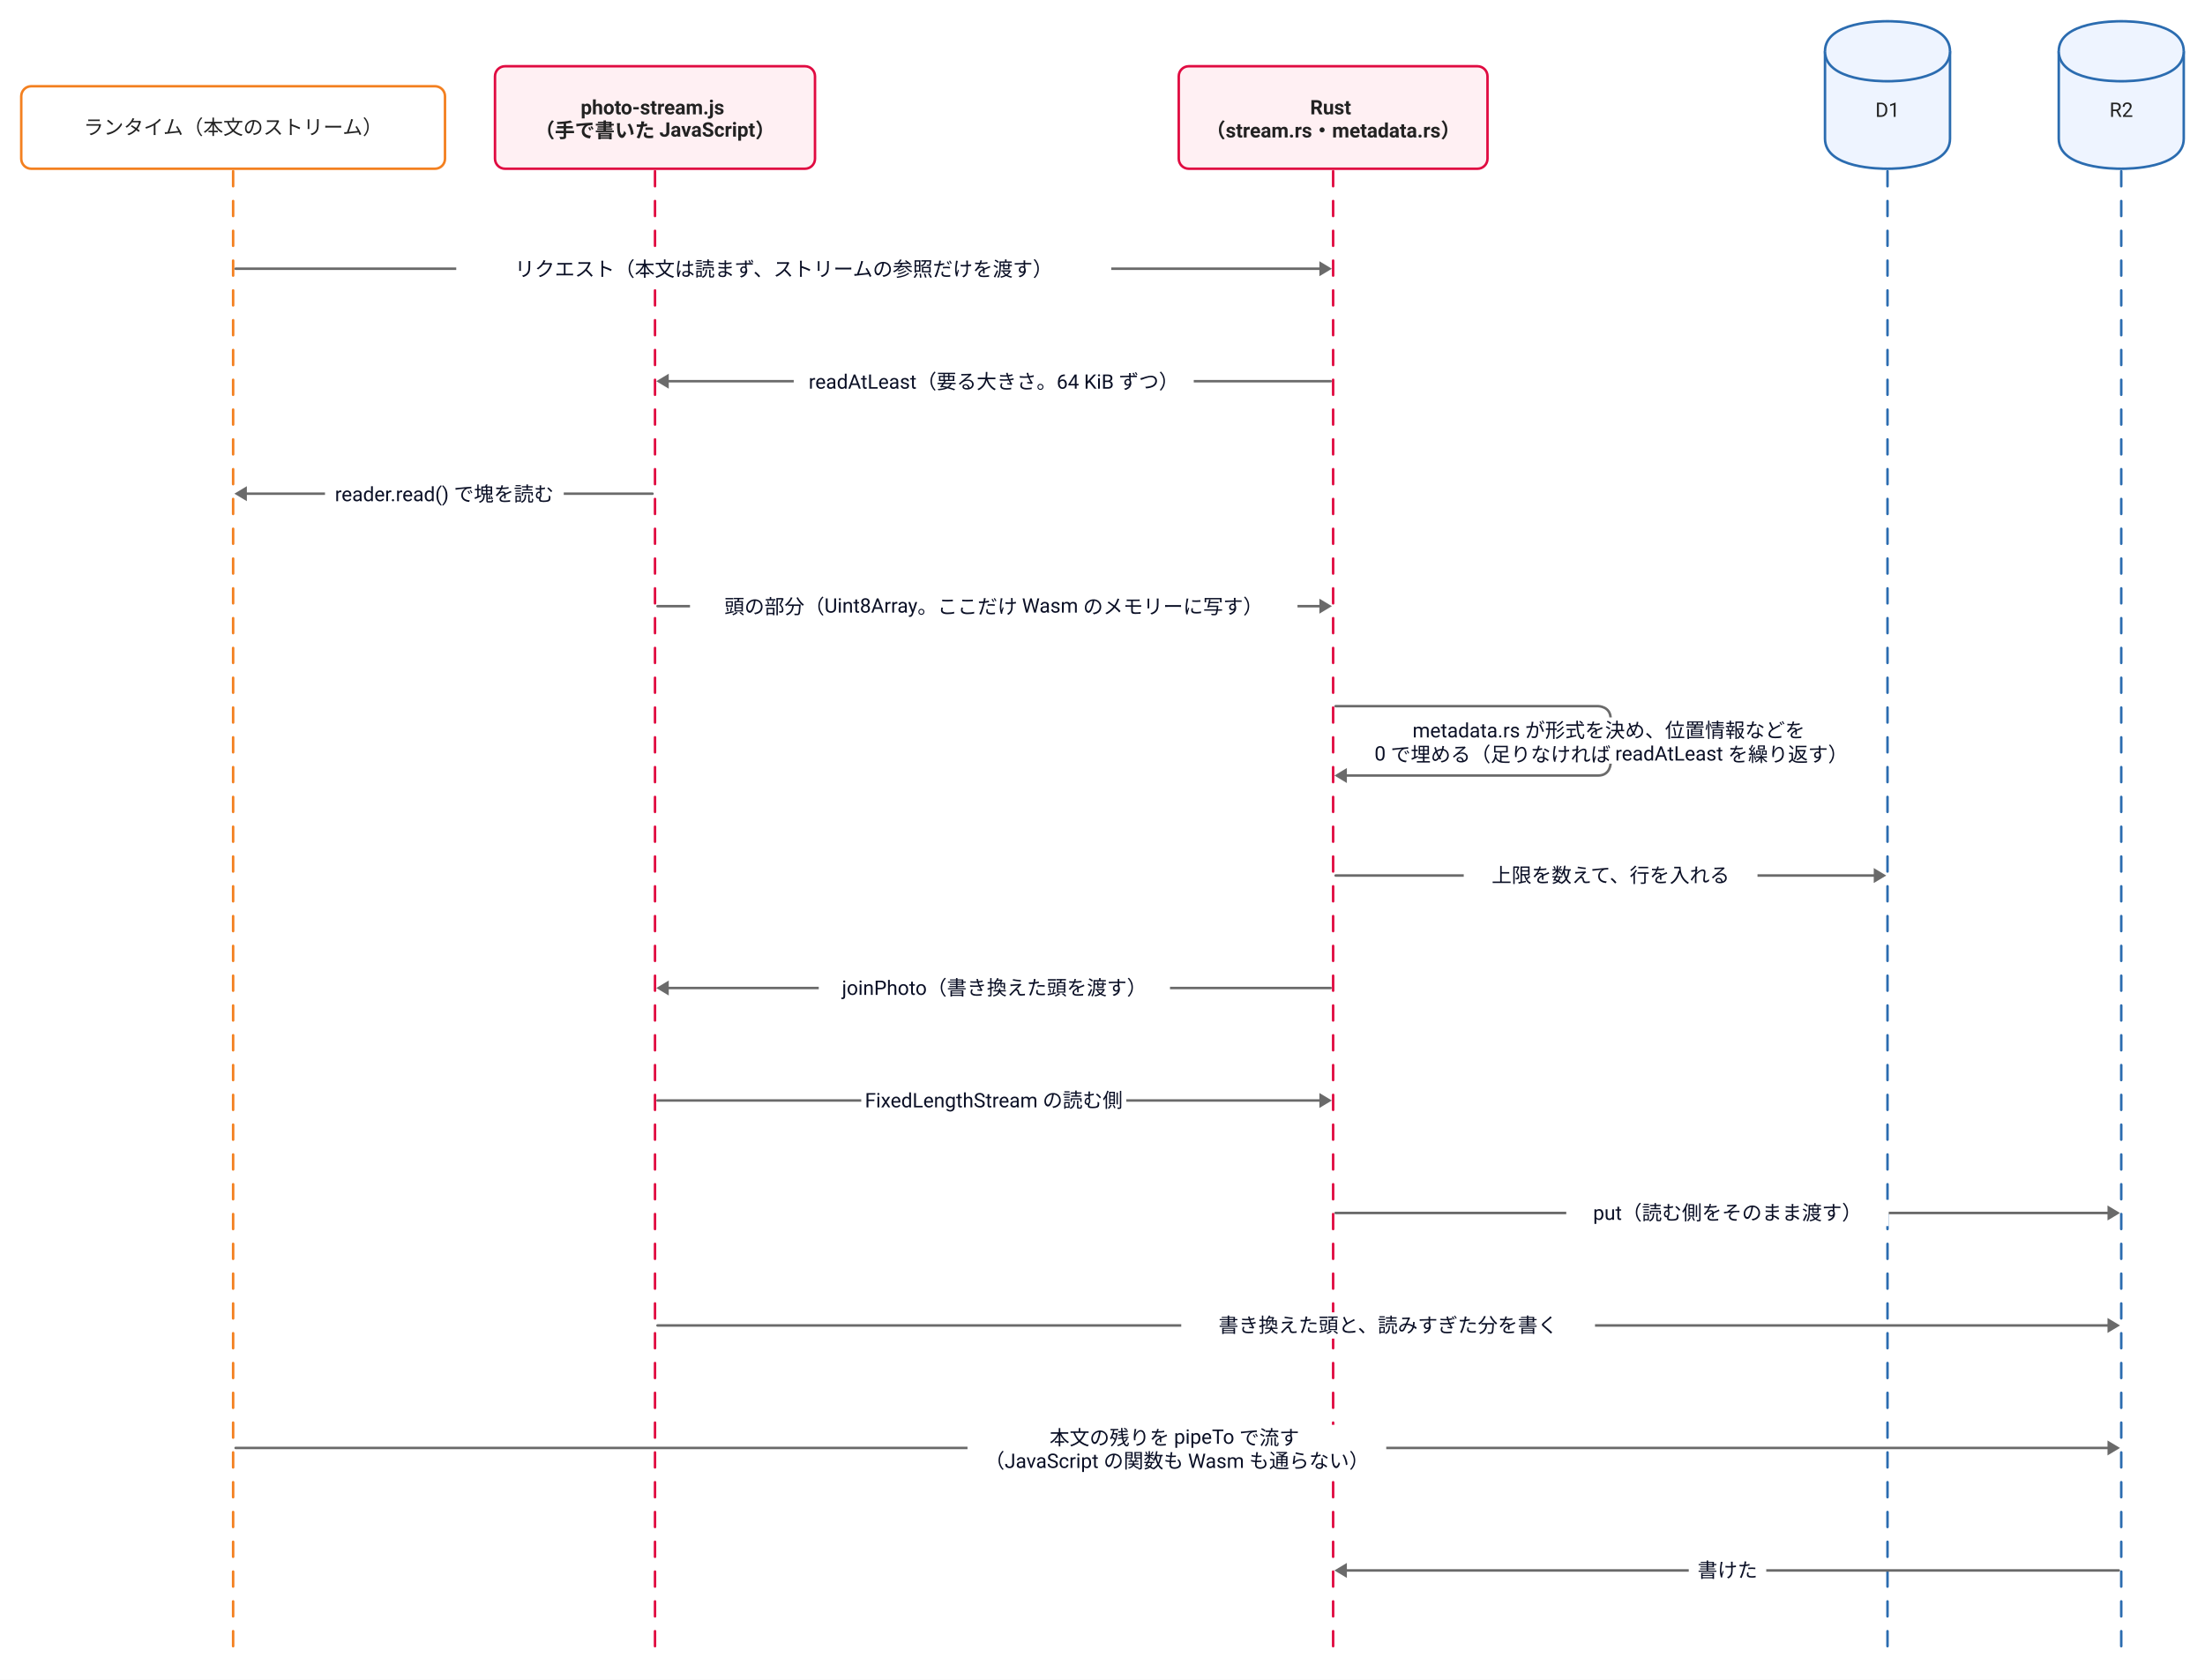
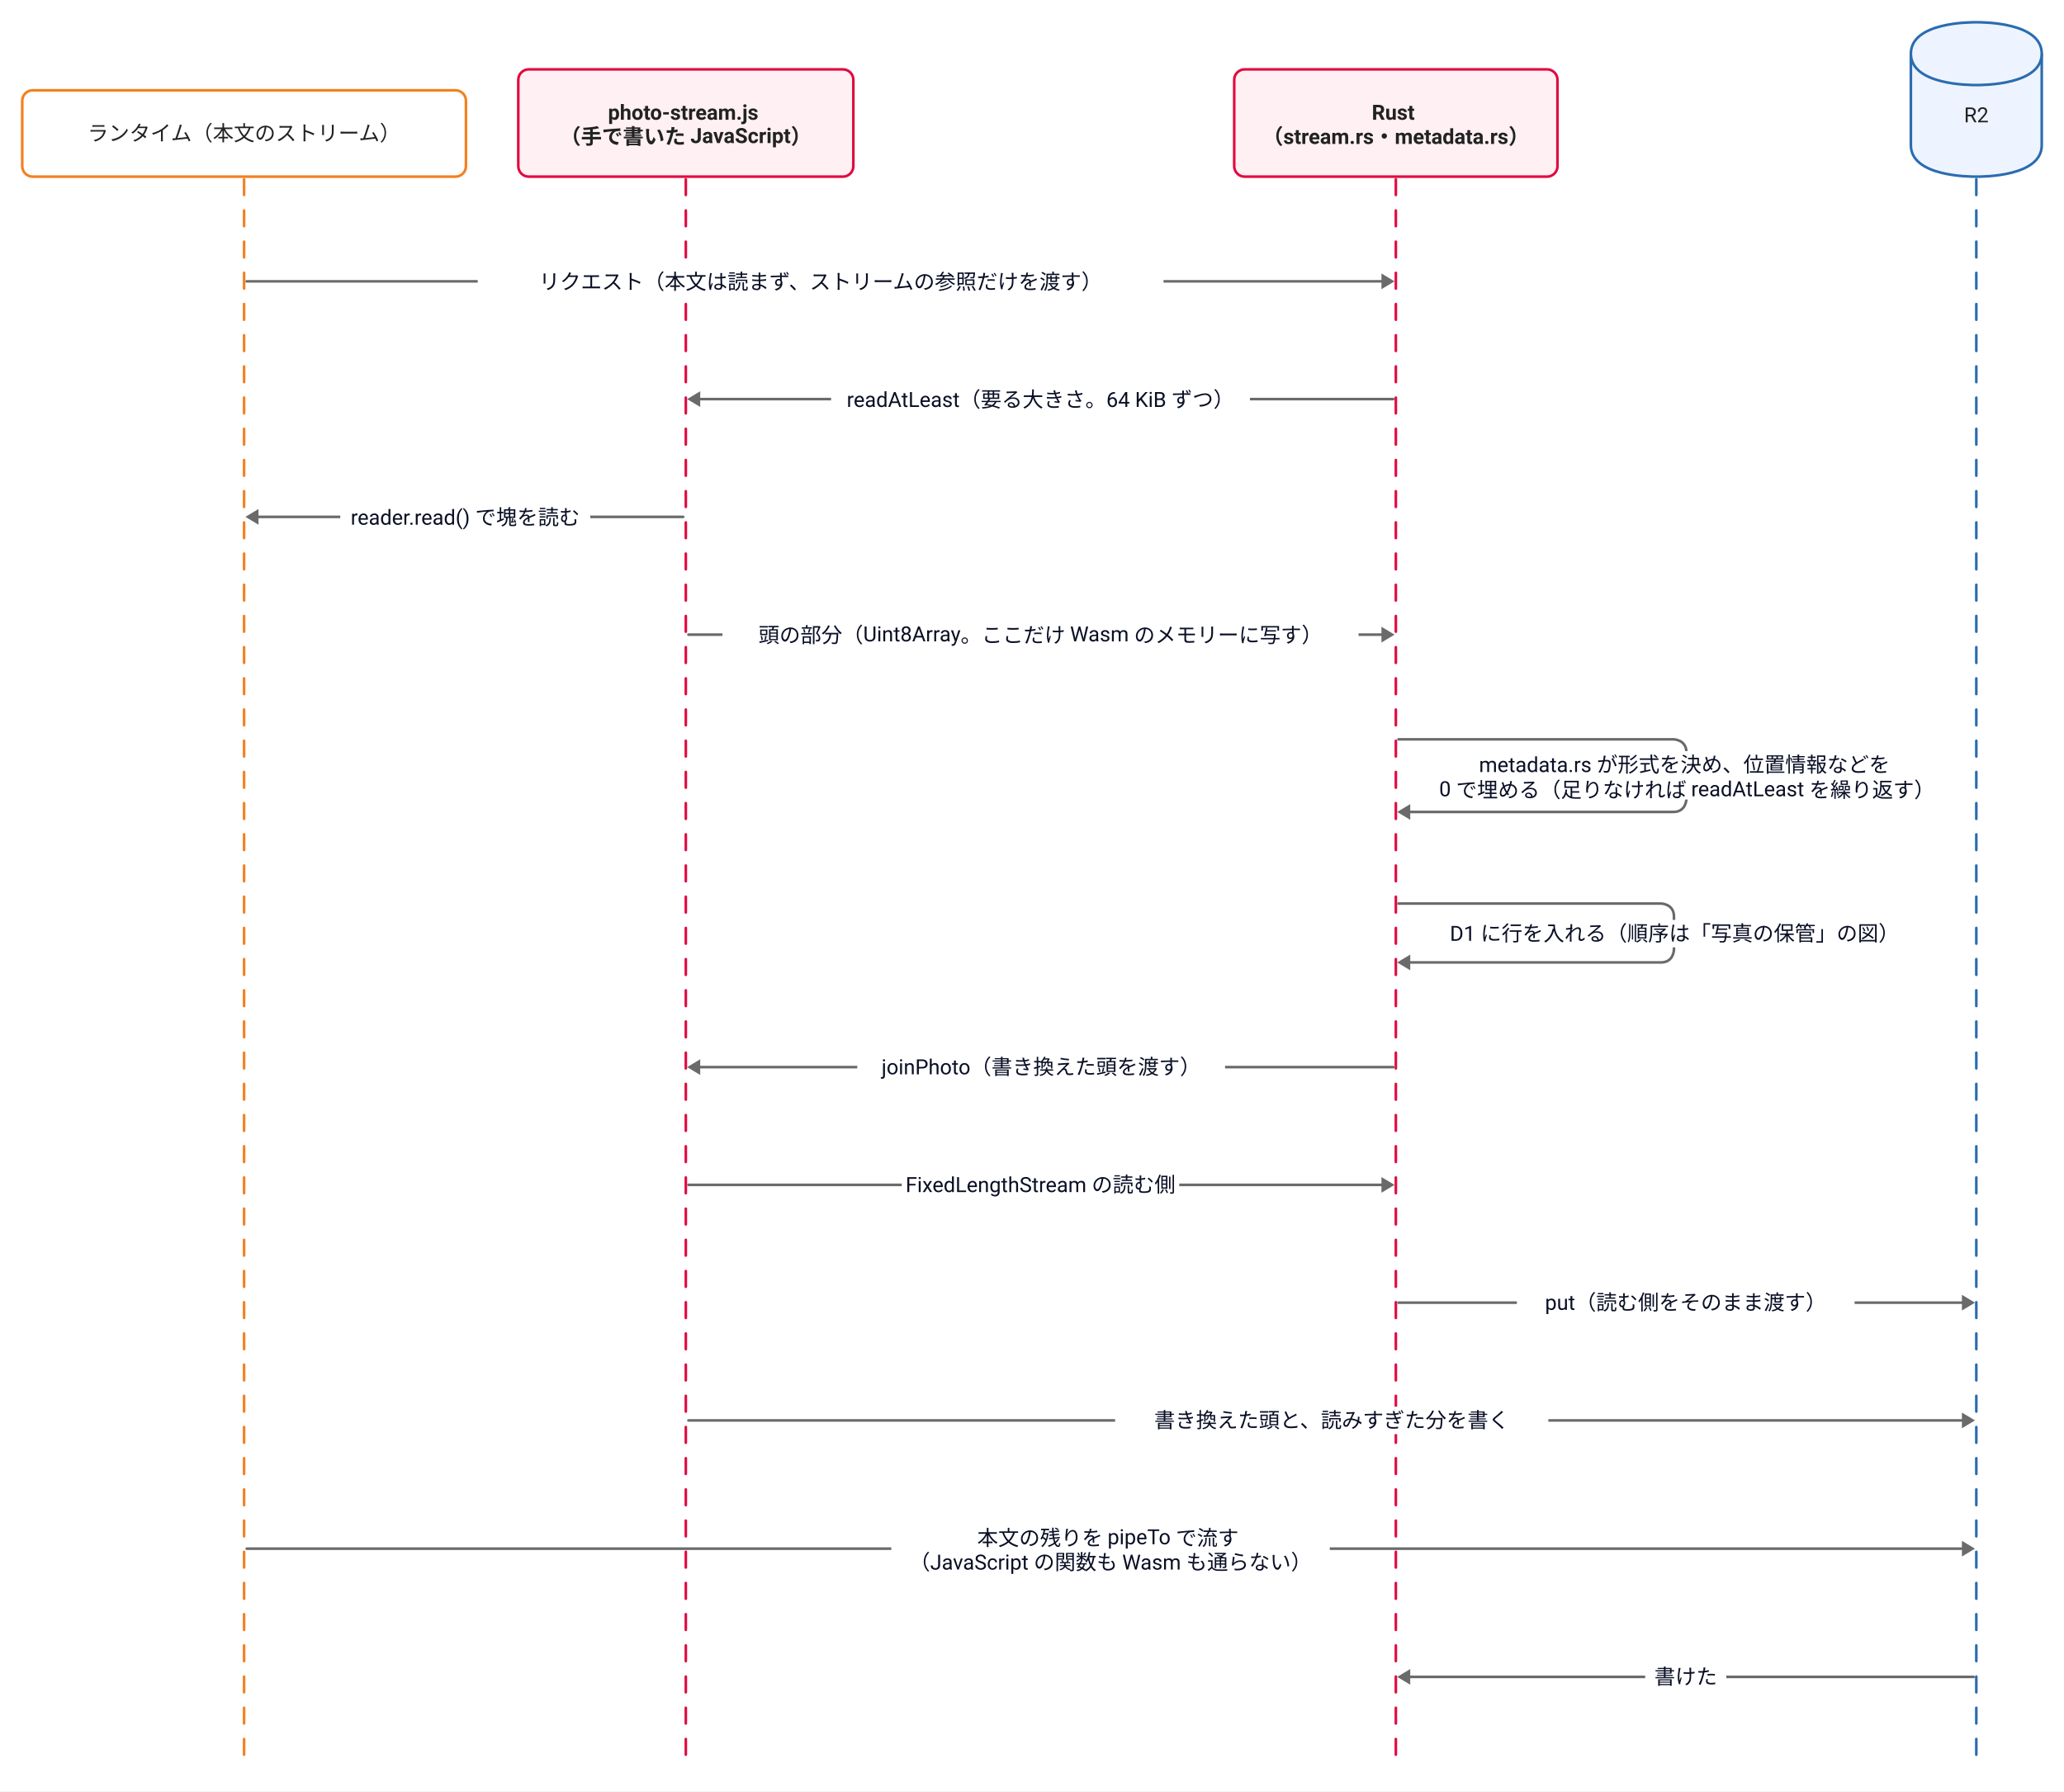
- <svg xmlns="http://www.w3.org/2000/svg" data-d2-version="v0.9.0" preserveAspectRatio="xMinYMin meet" viewBox="0 0 1764 1344" width="1764" height="1344">
-   <svg class="d2-3079407447 d2-svg" width="1764" height="1344" viewBox="-5 35 1764 1344">
-     <rect x="-5" y="35" width="1764" height="1344" rx="0" fill="#FFFFFF" class=" fill-N7" stroke-width="0" />
+ <svg xmlns="http://www.w3.org/2000/svg" data-d2-version="v0.9.0" preserveAspectRatio="xMinYMin meet" viewBox="0 0 1577 1369" width="1577" height="1369">
+   <svg class="d2-3721991688 d2-svg" width="1577" height="1369" viewBox="-5 35 1577 1369">
+     <rect x="-5" y="35" width="1577" height="1369" rx="0" fill="#FFFFFF" class=" fill-N7" stroke-width="0" />
    <style type="text/css">
- .d2-3079407447 .text {
+ .d2-3721991688 .text {
	font-family: -apple-system, system-ui, "Segoe UI", Roboto, "Helvetica Neue", "Hiragino Sans", "Noto Sans JP", sans-serif;
}
- .d2-3079407447 .text-bold {
+ .d2-3721991688 .text-bold {
	font-family: -apple-system, system-ui, "Segoe UI", Roboto, "Helvetica Neue", "Hiragino Sans", "Noto Sans JP", sans-serif; font-weight: 700;
}</style>
    <style type="text/css">.shape {
  shape-rendering: geometricPrecision;
  stroke-linejoin: round;
}
.connection {
  stroke-linecap: round;
  stroke-linejoin: round;
}
.blend {
  mix-blend-mode: multiply;
  opacity: 0.5;
}

- 		.d2-3079407447 .fill-N1{fill:#0A0F25;}
- 		.d2-3079407447 .fill-N7{fill:#FFFFFF;}
- 		.d2-3079407447 .fill-B1{fill:#6a6a6a;}
- 		.d2-3079407447 .stroke-B1{stroke:#6a6a6a;}
- 		.d2-3079407447 .stroke-B2{stroke:#0D32B2;}.appendix text.text{fill:#0A0F25}.md{--color-fg-default:#0A0F25;--color-fg-muted:#3f3f3f;--color-fg-subtle:#9499AB;--color-canvas-default:#FFFFFF;--color-canvas-subtle:#EEF1F8;--color-border-default:#6a6a6a;--color-border-muted:#0D32B2;--color-neutral-muted:#EEF1F8;--color-accent-fg:#0D32B2;--color-accent-emphasis:#0D32B2;--color-attention-subtle:#3f3f3f;--color-danger-fg:red;}.light-code{display: block}.dark-code{display: none}</style>
+ 		.d2-3721991688 .fill-N1{fill:#0A0F25;}
+ 		.d2-3721991688 .fill-N7{fill:#FFFFFF;}
+ 		.d2-3721991688 .fill-B1{fill:#6a6a6a;}
+ 		.d2-3721991688 .stroke-B1{stroke:#6a6a6a;}
+ 		.d2-3721991688 .stroke-B2{stroke:#0D32B2;}.appendix text.text{fill:#0A0F25}.md{--color-fg-default:#0A0F25;--color-fg-muted:#3f3f3f;--color-fg-subtle:#9499AB;--color-canvas-default:#FFFFFF;--color-canvas-subtle:#EEF1F8;--color-border-default:#6a6a6a;--color-border-muted:#0D32B2;--color-neutral-muted:#EEF1F8;--color-accent-fg:#0D32B2;--color-accent-emphasis:#0D32B2;--color-attention-subtle:#3f3f3f;--color-danger-fg:red;}.light-code{display: block}.dark-code{display: none}</style>
    <g class="cnVudGltZQ== service">
      <g class="shape">
        <rect x="12" y="104" width="339" height="66" rx="8" stroke="#f38020" fill="#ffffff" style="stroke-width:2;" />
      </g>
      <text x="181.5" y="142.5" fill="#222222" class="text" style="text-anchor:middle;font-size:16px">ランタイム（本文のストリーム）</text>
    </g>
    <g class="anM= app">
      <g class="shape">
        <rect x="391" y="88" width="256" height="82" rx="8" stroke="#e00b41" fill="#fff0f3" style="stroke-width:2;" />
      </g>
      <text x="519" y="126.5" fill="#222222" class="text-bold" style="text-anchor:middle;font-size:16px">
        <tspan x="519" dy="0">photo-stream.js</tspan>
        <tspan x="519" dy="18.5">（手で書いた JavaScript）</tspan>
      </text>
    </g>
    <g class="cnVzdA== app">
      <g class="shape">
        <rect x="938" y="88" width="247" height="82" rx="8" stroke="#e00b41" fill="#fff0f3" style="stroke-width:2;" />
      </g>
      <text x="1061.5" y="126.5" fill="#222222" class="text-bold" style="text-anchor:middle;font-size:16px">
        <tspan x="1061.5" dy="0">Rust</tspan>
        <tspan x="1061.5" dy="18.5">（stream.rs・metadata.rs）</tspan>
      </text>
    </g>
-     <g class="ZDE= store">
+     <g class="cjI= store">
      <g class="shape">
        <path d="M 1455 76 C 1455 52 1500 52 1505 52 C 1510 52 1555 52 1555 76 V 146 C 1555 170 1510 170 1505 170 C 1500 170 1455 170 1455 146 V 76 Z" stroke="#2b6cb0" fill="#eef4ff" style="stroke-width:2;" />
        <path d="M 1455 76 C 1455 100 1500 100 1505 100 C 1510 100 1555 100 1555 76" stroke="#2b6cb0" fill="#eef4ff" style="stroke-width:2;" />
      </g>
-       <text x="1505" y="128.5" fill="#222222" class="text" style="text-anchor:middle;font-size:16px">D1</text>
-     </g>
-     <g class="cjI= store">
-       <g class="shape">
-         <path d="M 1642 76 C 1642 52 1687 52 1692 52 C 1697 52 1742 52 1742 76 V 146 C 1742 170 1697 170 1692 170 C 1687 170 1642 170 1642 146 V 76 Z" stroke="#2b6cb0" fill="#eef4ff" style="stroke-width:2;" />
-         <path d="M 1642 76 C 1642 100 1687 100 1692 100 C 1697 100 1742 100 1742 76" stroke="#2b6cb0" fill="#eef4ff" style="stroke-width:2;" />
-       </g>
-       <text x="1692" y="128.5" fill="#222222" class="text" style="text-anchor:middle;font-size:16px">R2</text>
+       <text x="1505" y="128.5" fill="#222222" class="text" style="text-anchor:middle;font-size:16px">R2</text>
    </g>
    <g class="KHJ1bnRpbWUgLS0gKVswXQ==">
-       <path d="M 181.5 172 L 181.5 1360.5" stroke="#f38020" fill="none" class="connection" style="stroke-width:2;stroke-dasharray:12,11.839;" mask="url(#d2-3079407447)" />
+       <path d="M 181.5 172 L 181.5 1385.5" stroke="#f38020" fill="none" class="connection" style="stroke-width:2;stroke-dasharray:12,11.839;" mask="url(#d2-3721991688)" />
    </g>
    <g class="KGpzIC0tIClbMF0=">
-       <path d="M 519 172 L 519 1360.5" stroke="#e00b41" fill="none" class="connection" style="stroke-width:2;stroke-dasharray:12,11.839;" mask="url(#d2-3079407447)" />
+       <path d="M 519 172 L 519 1385.5" stroke="#e00b41" fill="none" class="connection" style="stroke-width:2;stroke-dasharray:12,11.839;" mask="url(#d2-3721991688)" />
    </g>
    <g class="KHJ1c3QgLS0gKVswXQ==">
-       <path d="M 1061.5 172 L 1061.5 1360.5" stroke="#e00b41" fill="none" class="connection" style="stroke-width:2;stroke-dasharray:12,11.839;" mask="url(#d2-3079407447)" />
-     </g>
-     <g class="KGQxIC0tIClbMF0=">
-       <path d="M 1505 172 L 1505 1360.5" stroke="#2b6cb0" fill="none" class="connection" style="stroke-width:2;stroke-dasharray:12,11.839;" mask="url(#d2-3079407447)" />
+       <path d="M 1061.5 172 L 1061.5 1385.5" stroke="#e00b41" fill="none" class="connection" style="stroke-width:2;stroke-dasharray:12,11.839;" mask="url(#d2-3721991688)" />
    </g>
    <g class="KHIyIC0tIClbMF0=">
-       <path d="M 1692 172 L 1692 1360.5" stroke="#2b6cb0" fill="none" class="connection" style="stroke-width:2;stroke-dasharray:12,11.839;" mask="url(#d2-3079407447)" />
+       <path d="M 1505 172 L 1505 1385.5" stroke="#2b6cb0" fill="none" class="connection" style="stroke-width:2;stroke-dasharray:12,11.839;" mask="url(#d2-3721991688)" />
    </g>
    <g class="KHJ1bnRpbWUgLSZndDsgcnVzdClbMF0=">
-       <marker id="mk-d2-3079407447-3488378134" markerWidth="10" markerHeight="12" refX="7" refY="6" viewBox="0 0 10 12" orient="auto" markerUnits="userSpaceOnUse">
+       <marker id="mk-d2-3721991688-3488378134" markerWidth="10" markerHeight="12" refX="7" refY="6" viewBox="0 0 10 12" orient="auto" markerUnits="userSpaceOnUse">
        <polygon points="0,0 10,6 0,12" fill="#6a6a6a" class="connection fill-B1" stroke-width="2" />
      </marker>
-       <path d="M 183.5 250 L 1057.5 250" stroke="#6a6a6a" fill="none" class="connection stroke-B1" style="stroke-width:2;" marker-end="url(#mk-d2-3079407447-3488378134)" mask="url(#d2-3079407447)" />
+       <path d="M 183.5 250 L 1057.5 250" stroke="#6a6a6a" fill="none" class="connection stroke-B1" style="stroke-width:2;" marker-end="url(#mk-d2-3721991688-3488378134)" mask="url(#d2-3721991688)" />
      <text x="622" y="256" fill="#0A0F25" class="text fill-N1" style="text-anchor:middle;font-size:16px">リクエスト（本文は読まず、ストリームの参照だけを渡す）</text>
    </g>
    <g class="KHJ1c3QgLSZndDsganMpWzBd">
-       <path d="M 1059.5 340 L 523 340" stroke="#6a6a6a" fill="none" class="connection stroke-B1" style="stroke-width:2;" marker-end="url(#mk-d2-3079407447-3488378134)" mask="url(#d2-3079407447)" />
+       <path d="M 1059.5 340 L 523 340" stroke="#6a6a6a" fill="none" class="connection stroke-B1" style="stroke-width:2;" marker-end="url(#mk-d2-3721991688-3488378134)" mask="url(#d2-3721991688)" />
      <text x="790" y="346" fill="#0A0F25" class="text fill-N1" style="text-anchor:middle;font-size:16px">readAtLeast（要る大きさ。64 KiB ずつ）</text>
    </g>
    <g class="KGpzIC0mZ3Q7IHJ1bnRpbWUpWzBd">
-       <path d="M 517 430 L 185.5 430" stroke="#6a6a6a" fill="none" class="connection stroke-B1" style="stroke-width:2;" marker-end="url(#mk-d2-3079407447-3488378134)" mask="url(#d2-3079407447)" />
+       <path d="M 517 430 L 185.5 430" stroke="#6a6a6a" fill="none" class="connection stroke-B1" style="stroke-width:2;" marker-end="url(#mk-d2-3721991688-3488378134)" mask="url(#d2-3721991688)" />
      <text x="350.5" y="436" fill="#0A0F25" class="text fill-N1" style="text-anchor:middle;font-size:16px">reader.read() で塊を読む</text>
    </g>
    <g class="KGpzIC0mZ3Q7IHJ1c3QpWzBd">
-       <path d="M 521 520 L 1057.5 520" stroke="#6a6a6a" fill="none" class="connection stroke-B1" style="stroke-width:2;" marker-end="url(#mk-d2-3079407447-3488378134)" mask="url(#d2-3079407447)" />
+       <path d="M 521 520 L 1057.5 520" stroke="#6a6a6a" fill="none" class="connection stroke-B1" style="stroke-width:2;" marker-end="url(#mk-d2-3721991688-3488378134)" mask="url(#d2-3721991688)" />
      <text x="790" y="526" fill="#0A0F25" class="text fill-N1" style="text-anchor:middle;font-size:16px">頭の部分（Uint8Array。ここだけ Wasm のメモリーに写す）</text>
    </g>
    <g class="KHJ1c3QgLSZndDsgcnVzdClbMF0=">
-       <path d="M 1063.5 600 L 1273.5 600 S 1283.5 600 1283.5 610 L 1283.5 645.5 S 1283.5 655.5 1273.5 655.5 L 1065.5 655.5" stroke="#6a6a6a" fill="none" class="connection stroke-B1" style="stroke-width:2;" marker-end="url(#mk-d2-3079407447-3488378134)" mask="url(#d2-3079407447)" />
+       <path d="M 1063.5 600 L 1273.5 600 S 1283.5 600 1283.5 610 L 1283.5 645.5 S 1283.5 655.5 1273.5 655.5 L 1065.5 655.5" stroke="#6a6a6a" fill="none" class="connection stroke-B1" style="stroke-width:2;" marker-end="url(#mk-d2-3721991688-3488378134)" mask="url(#d2-3721991688)" />
      <text x="1284" y="625" fill="#0A0F25" class="text fill-N1" style="text-anchor:middle;font-size:16px">
        <tspan x="1284" dy="0">metadata.rs が形式を決め、位置情報などを</tspan>
        <tspan x="1284" dy="18.5">0 で埋める（足りなければ readAtLeast を繰り返す）</tspan>
      </text>
    </g>
-     <g class="KHJ1c3QgLSZndDsgZDEpWzBd">
-       <path d="M 1063.5 735.5 L 1501 735.5" stroke="#6a6a6a" fill="none" class="connection stroke-B1" style="stroke-width:2;" marker-end="url(#mk-d2-3079407447-3488378134)" mask="url(#d2-3079407447)" />
-       <text x="1283.5" y="741" fill="#0A0F25" class="text fill-N1" style="text-anchor:middle;font-size:16px">上限を数えて、行を入れる</text>
+     <g class="KHJ1c3QgLSZndDsgcnVzdClbMV0=">
+       <path d="M 1063.5 725.5 L 1264 725.5 S 1274 725.5 1274 735.5 L 1274 760.5 S 1274 770.5 1264 770.5 L 1065.5 770.5" stroke="#6a6a6a" fill="none" class="connection stroke-B1" style="stroke-width:2;" marker-end="url(#mk-d2-3721991688-3488378134)" mask="url(#d2-3721991688)" />
+       <text x="1274.5" y="754" fill="#0A0F25" class="text fill-N1" style="text-anchor:middle;font-size:16px">D1 に行を入れる（順序は「写真の保管」の図）</text>
    </g>
    <g class="KHJ1c3QgLSZndDsganMpWzFd">
-       <path d="M 1059.5 825.5 L 523 825.5" stroke="#6a6a6a" fill="none" class="connection stroke-B1" style="stroke-width:2;" marker-end="url(#mk-d2-3079407447-3488378134)" mask="url(#d2-3079407447)" />
-       <text x="790.5" y="831" fill="#0A0F25" class="text fill-N1" style="text-anchor:middle;font-size:16px">joinPhoto（書き換えた頭を渡す）</text>
+       <path d="M 1059.5 850.5 L 523 850.5" stroke="#6a6a6a" fill="none" class="connection stroke-B1" style="stroke-width:2;" marker-end="url(#mk-d2-3721991688-3488378134)" mask="url(#d2-3721991688)" />
+       <text x="790.5" y="856" fill="#0A0F25" class="text fill-N1" style="text-anchor:middle;font-size:16px">joinPhoto（書き換えた頭を渡す）</text>
    </g>
    <g class="KGpzIC0mZ3Q7IHJ1c3QpWzFd">
-       <path d="M 521 915.5 L 1057.5 915.5" stroke="#6a6a6a" fill="none" class="connection stroke-B1" style="stroke-width:2;" marker-end="url(#mk-d2-3079407447-3488378134)" mask="url(#d2-3079407447)" />
-       <text x="790" y="921" fill="#0A0F25" class="text fill-N1" style="text-anchor:middle;font-size:16px">FixedLengthStream の読む側</text>
+       <path d="M 521 940.5 L 1057.5 940.5" stroke="#6a6a6a" fill="none" class="connection stroke-B1" style="stroke-width:2;" marker-end="url(#mk-d2-3721991688-3488378134)" mask="url(#d2-3721991688)" />
+       <text x="790" y="946" fill="#0A0F25" class="text fill-N1" style="text-anchor:middle;font-size:16px">FixedLengthStream の読む側</text>
    </g>
    <g class="KHJ1c3QgLSZndDsgcjIpWzBd">
-       <path d="M 1063.5 1005.5 L 1688 1005.5" stroke="#6a6a6a" fill="none" class="connection stroke-B1" style="stroke-width:2;" marker-end="url(#mk-d2-3079407447-3488378134)" mask="url(#d2-3079407447)" />
-       <text x="1377" y="1011" fill="#0A0F25" class="text fill-N1" style="text-anchor:middle;font-size:16px">put（読む側をそのまま渡す）</text>
+       <path d="M 1063.5 1030.5 L 1501 1030.5" stroke="#6a6a6a" fill="none" class="connection stroke-B1" style="stroke-width:2;" marker-end="url(#mk-d2-3721991688-3488378134)" mask="url(#d2-3721991688)" />
+       <text x="1283" y="1036" fill="#0A0F25" class="text fill-N1" style="text-anchor:middle;font-size:16px">put（読む側をそのまま渡す）</text>
    </g>
    <g class="KGpzIC0mZ3Q7IHIyKVswXQ==">
-       <path d="M 521 1095.5 L 1688 1095.5" stroke="#6a6a6a" fill="none" class="connection stroke-B1" style="stroke-width:2;" marker-end="url(#mk-d2-3079407447-3488378134)" mask="url(#d2-3079407447)" />
-       <text x="1105.5" y="1101" fill="#0A0F25" class="text fill-N1" style="text-anchor:middle;font-size:16px">書き換えた頭と、読みすぎた分を書く</text>
+       <path d="M 521 1120.5 L 1501 1120.5" stroke="#6a6a6a" fill="none" class="connection stroke-B1" style="stroke-width:2;" marker-end="url(#mk-d2-3721991688-3488378134)" mask="url(#d2-3721991688)" />
+       <text x="1012.5" y="1126" fill="#0A0F25" class="text fill-N1" style="text-anchor:middle;font-size:16px">書き換えた頭と、読みすぎた分を書く</text>
    </g>
    <g class="KHJ1bnRpbWUgLSZndDsgcjIpWzBd">
-       <path d="M 183.5 1193.5 L 1688 1193.5" stroke="#6a6a6a" fill="none" class="connection stroke-B1" style="stroke-width:2;" marker-end="url(#mk-d2-3079407447-3488378134)" mask="url(#d2-3079407447)" />
-       <text x="936.5" y="1191" fill="#0A0F25" class="text fill-N1" style="text-anchor:middle;font-size:16px">
-         <tspan x="936.5" dy="0">本文の残りを pipeTo で流す</tspan>
-         <tspan x="936.5" dy="18.5">（JavaScript の関数も Wasm も通らない）</tspan>
+       <path d="M 183.5 1218.5 L 1501 1218.5" stroke="#6a6a6a" fill="none" class="connection stroke-B1" style="stroke-width:2;" marker-end="url(#mk-d2-3721991688-3488378134)" mask="url(#d2-3721991688)" />
+       <text x="843.5" y="1216" fill="#0A0F25" class="text fill-N1" style="text-anchor:middle;font-size:16px">
+         <tspan x="843.5" dy="0">本文の残りを pipeTo で流す</tspan>
+         <tspan x="843.5" dy="18.5">（JavaScript の関数も Wasm も通らない）</tspan>
      </text>
    </g>
    <g class="KHIyIC0mZ3Q7IHJ1c3QpWzBd">
-       <path d="M 1690 1291.5 L 1065.5 1291.5" stroke="#6a6a6a" fill="none" class="connection stroke-B1" style="stroke-width:2;" marker-end="url(#mk-d2-3079407447-3488378134)" mask="url(#d2-3079407447)" />
-       <text x="1377" y="1297" fill="#0A0F25" class="text fill-N1" style="text-anchor:middle;font-size:16px">書けた</text>
+       <path d="M 1503 1316.5 L 1065.5 1316.5" stroke="#6a6a6a" fill="none" class="connection stroke-B1" style="stroke-width:2;" marker-end="url(#mk-d2-3721991688-3488378134)" mask="url(#d2-3721991688)" />
+       <text x="1283" y="1322" fill="#0A0F25" class="text fill-N1" style="text-anchor:middle;font-size:16px">書けた</text>
    </g>
-     <mask id="d2-3079407447" maskUnits="userSpaceOnUse" x="-5" y="35" width="1764" height="1344">
-       <rect x="-5" y="35" width="1764" height="1344" fill="white" />
+     <mask id="d2-3721991688" maskUnits="userSpaceOnUse" x="-5" y="35" width="1577" height="1369">
+       <rect x="-5" y="35" width="1577" height="1369" fill="white" />
      <rect x="360" y="240" width="524" height="21" fill="black" />
      <rect x="630" y="330" width="320" height="21" fill="black" />
      <rect x="255" y="420" width="191" height="21" fill="black" />
      <rect x="547" y="510" width="486" height="21" fill="black" />
      <rect x="1070" y="609" width="428" height="37" fill="black" />
-       <rect x="1166" y="725" width="235" height="21" fill="black" />
-       <rect x="650" y="815" width="281" height="21" fill="black" />
-       <rect x="684" y="905" width="212" height="21" fill="black" />
-       <rect x="1248" y="995" width="258" height="21" fill="black" />
-       <rect x="940" y="1085" width="331" height="21" fill="black" />
-       <rect x="769" y="1175" width="335" height="37" fill="black" />
-       <rect x="1346" y="1281" width="62" height="21" fill="black" />
+       <rect x="1070" y="738" width="409" height="21" fill="black" />
+       <rect x="650" y="840" width="281" height="21" fill="black" />
+       <rect x="684" y="930" width="212" height="21" fill="black" />
+       <rect x="1154" y="1020" width="258" height="21" fill="black" />
+       <rect x="847" y="1110" width="331" height="21" fill="black" />
+       <rect x="676" y="1200" width="335" height="37" fill="black" />
+       <rect x="1252" y="1306" width="62" height="21" fill="black" />
    </mask>
  </svg>
</svg>
